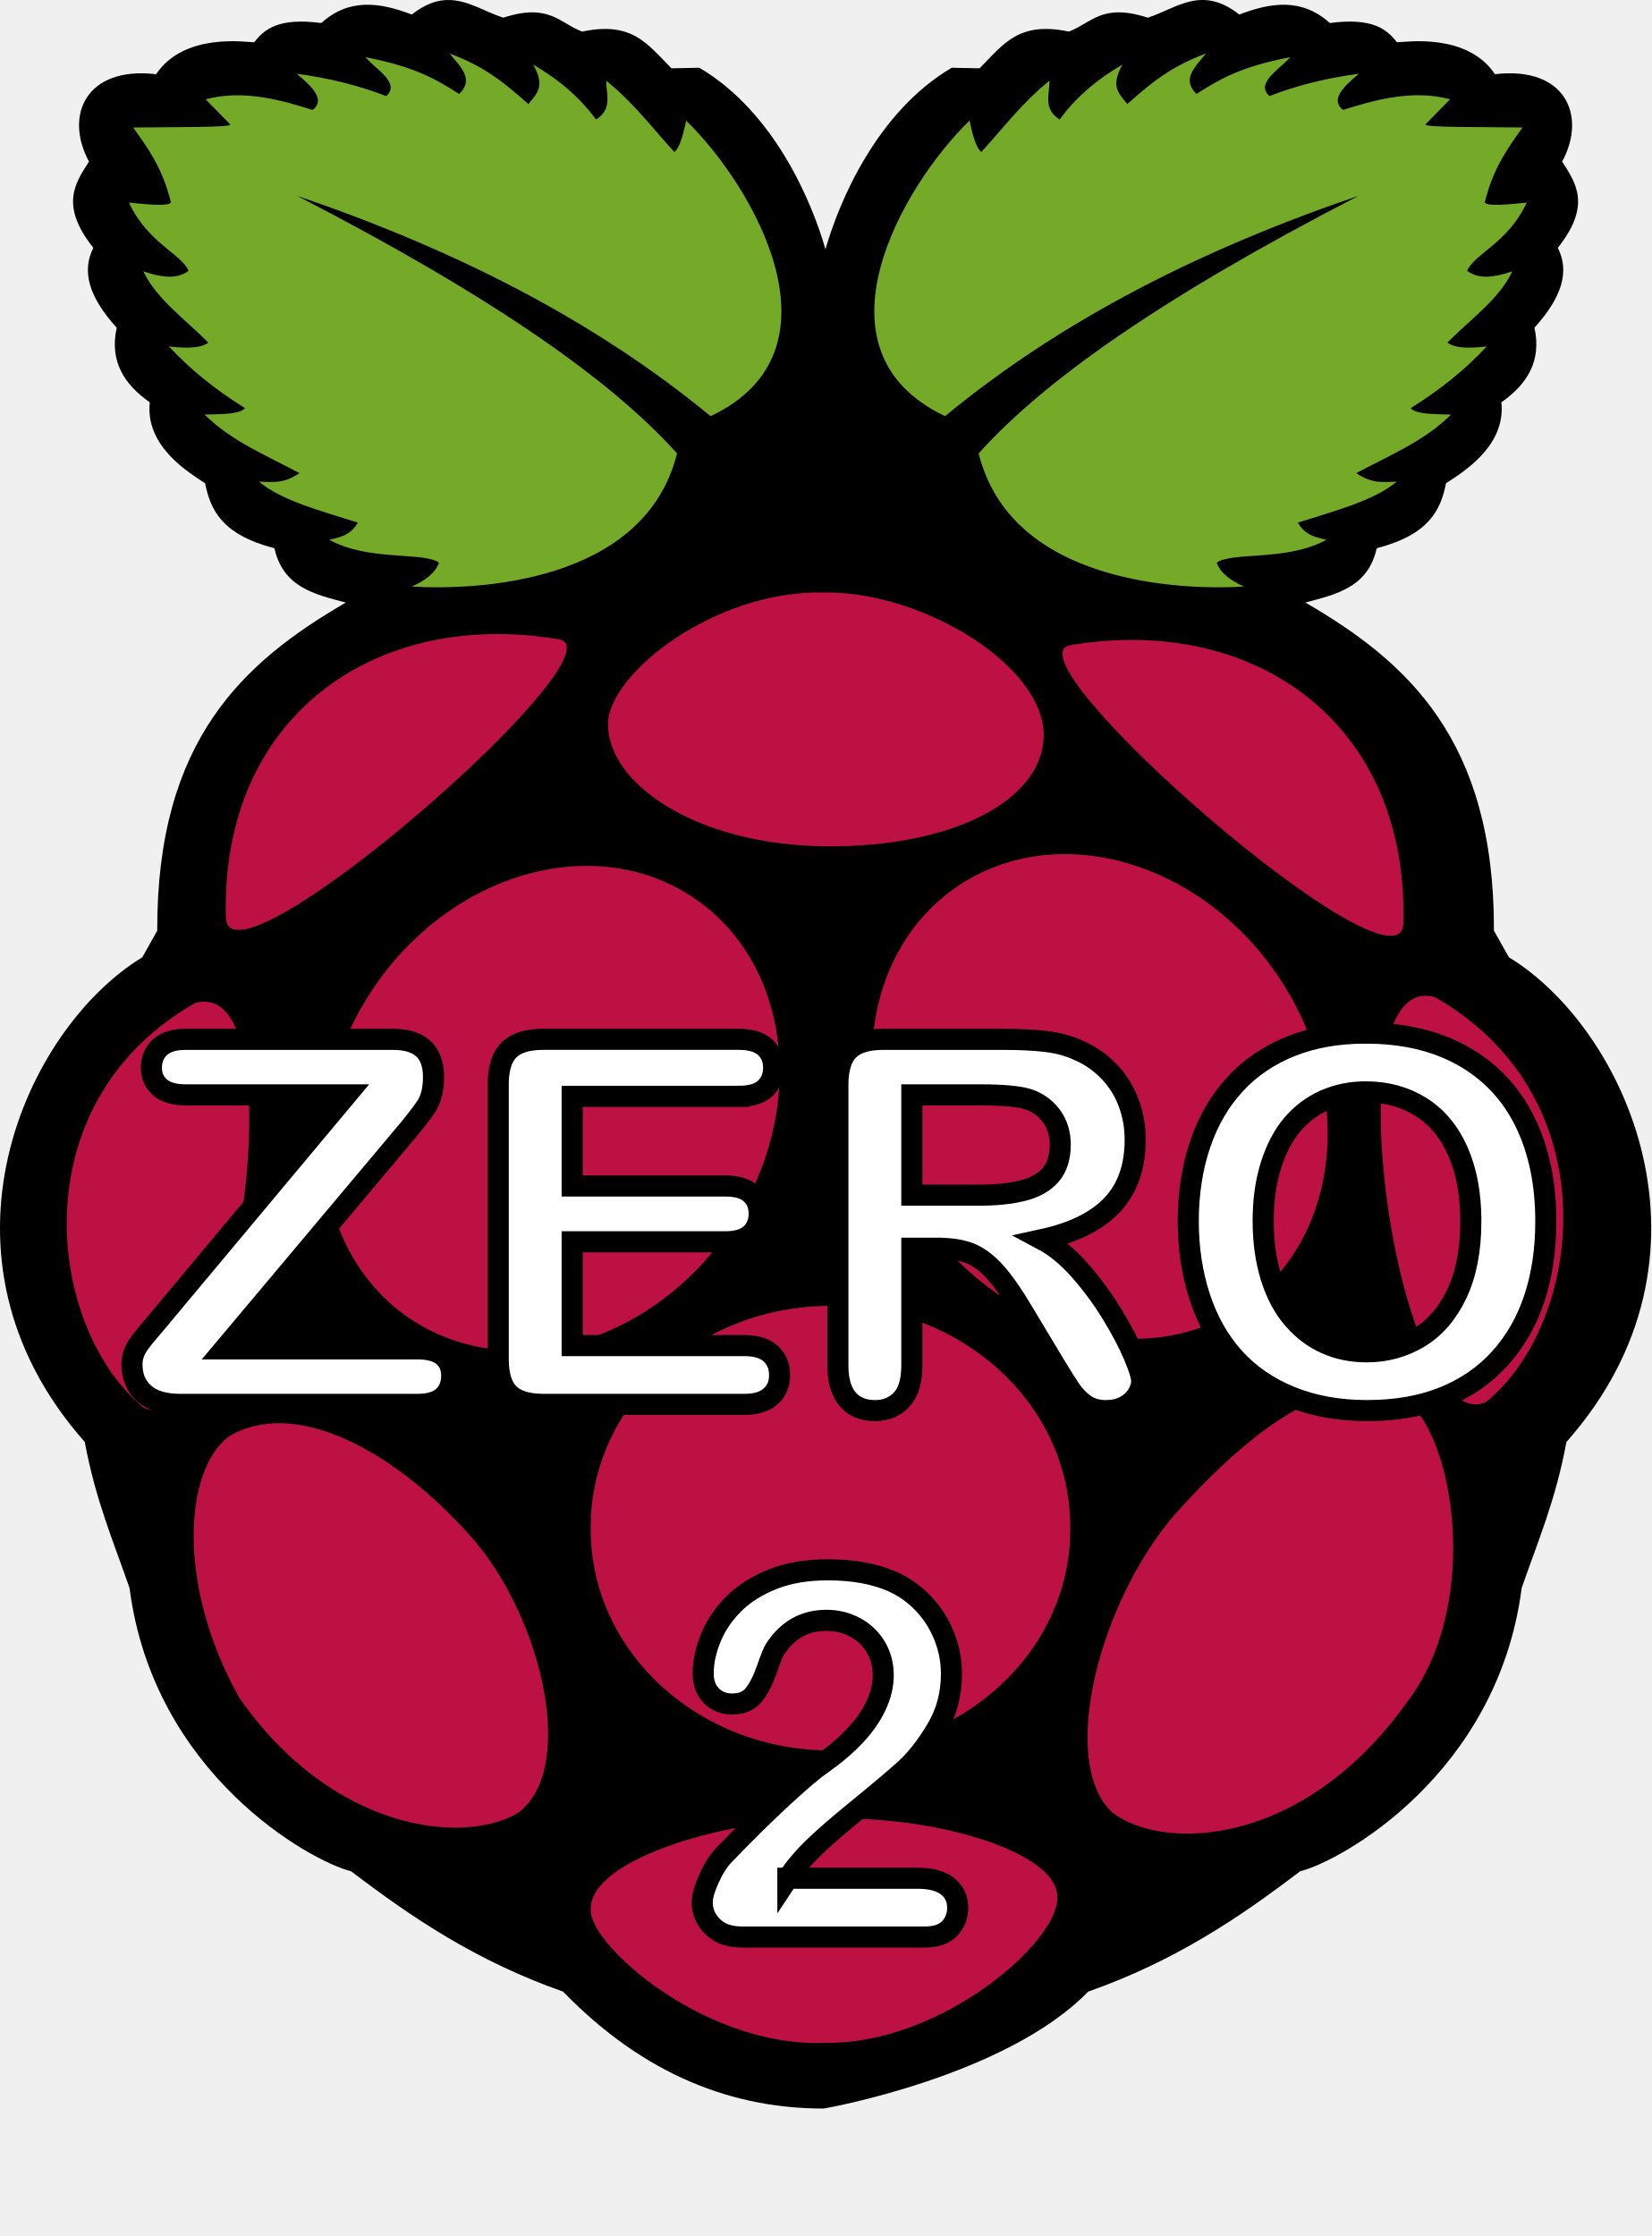
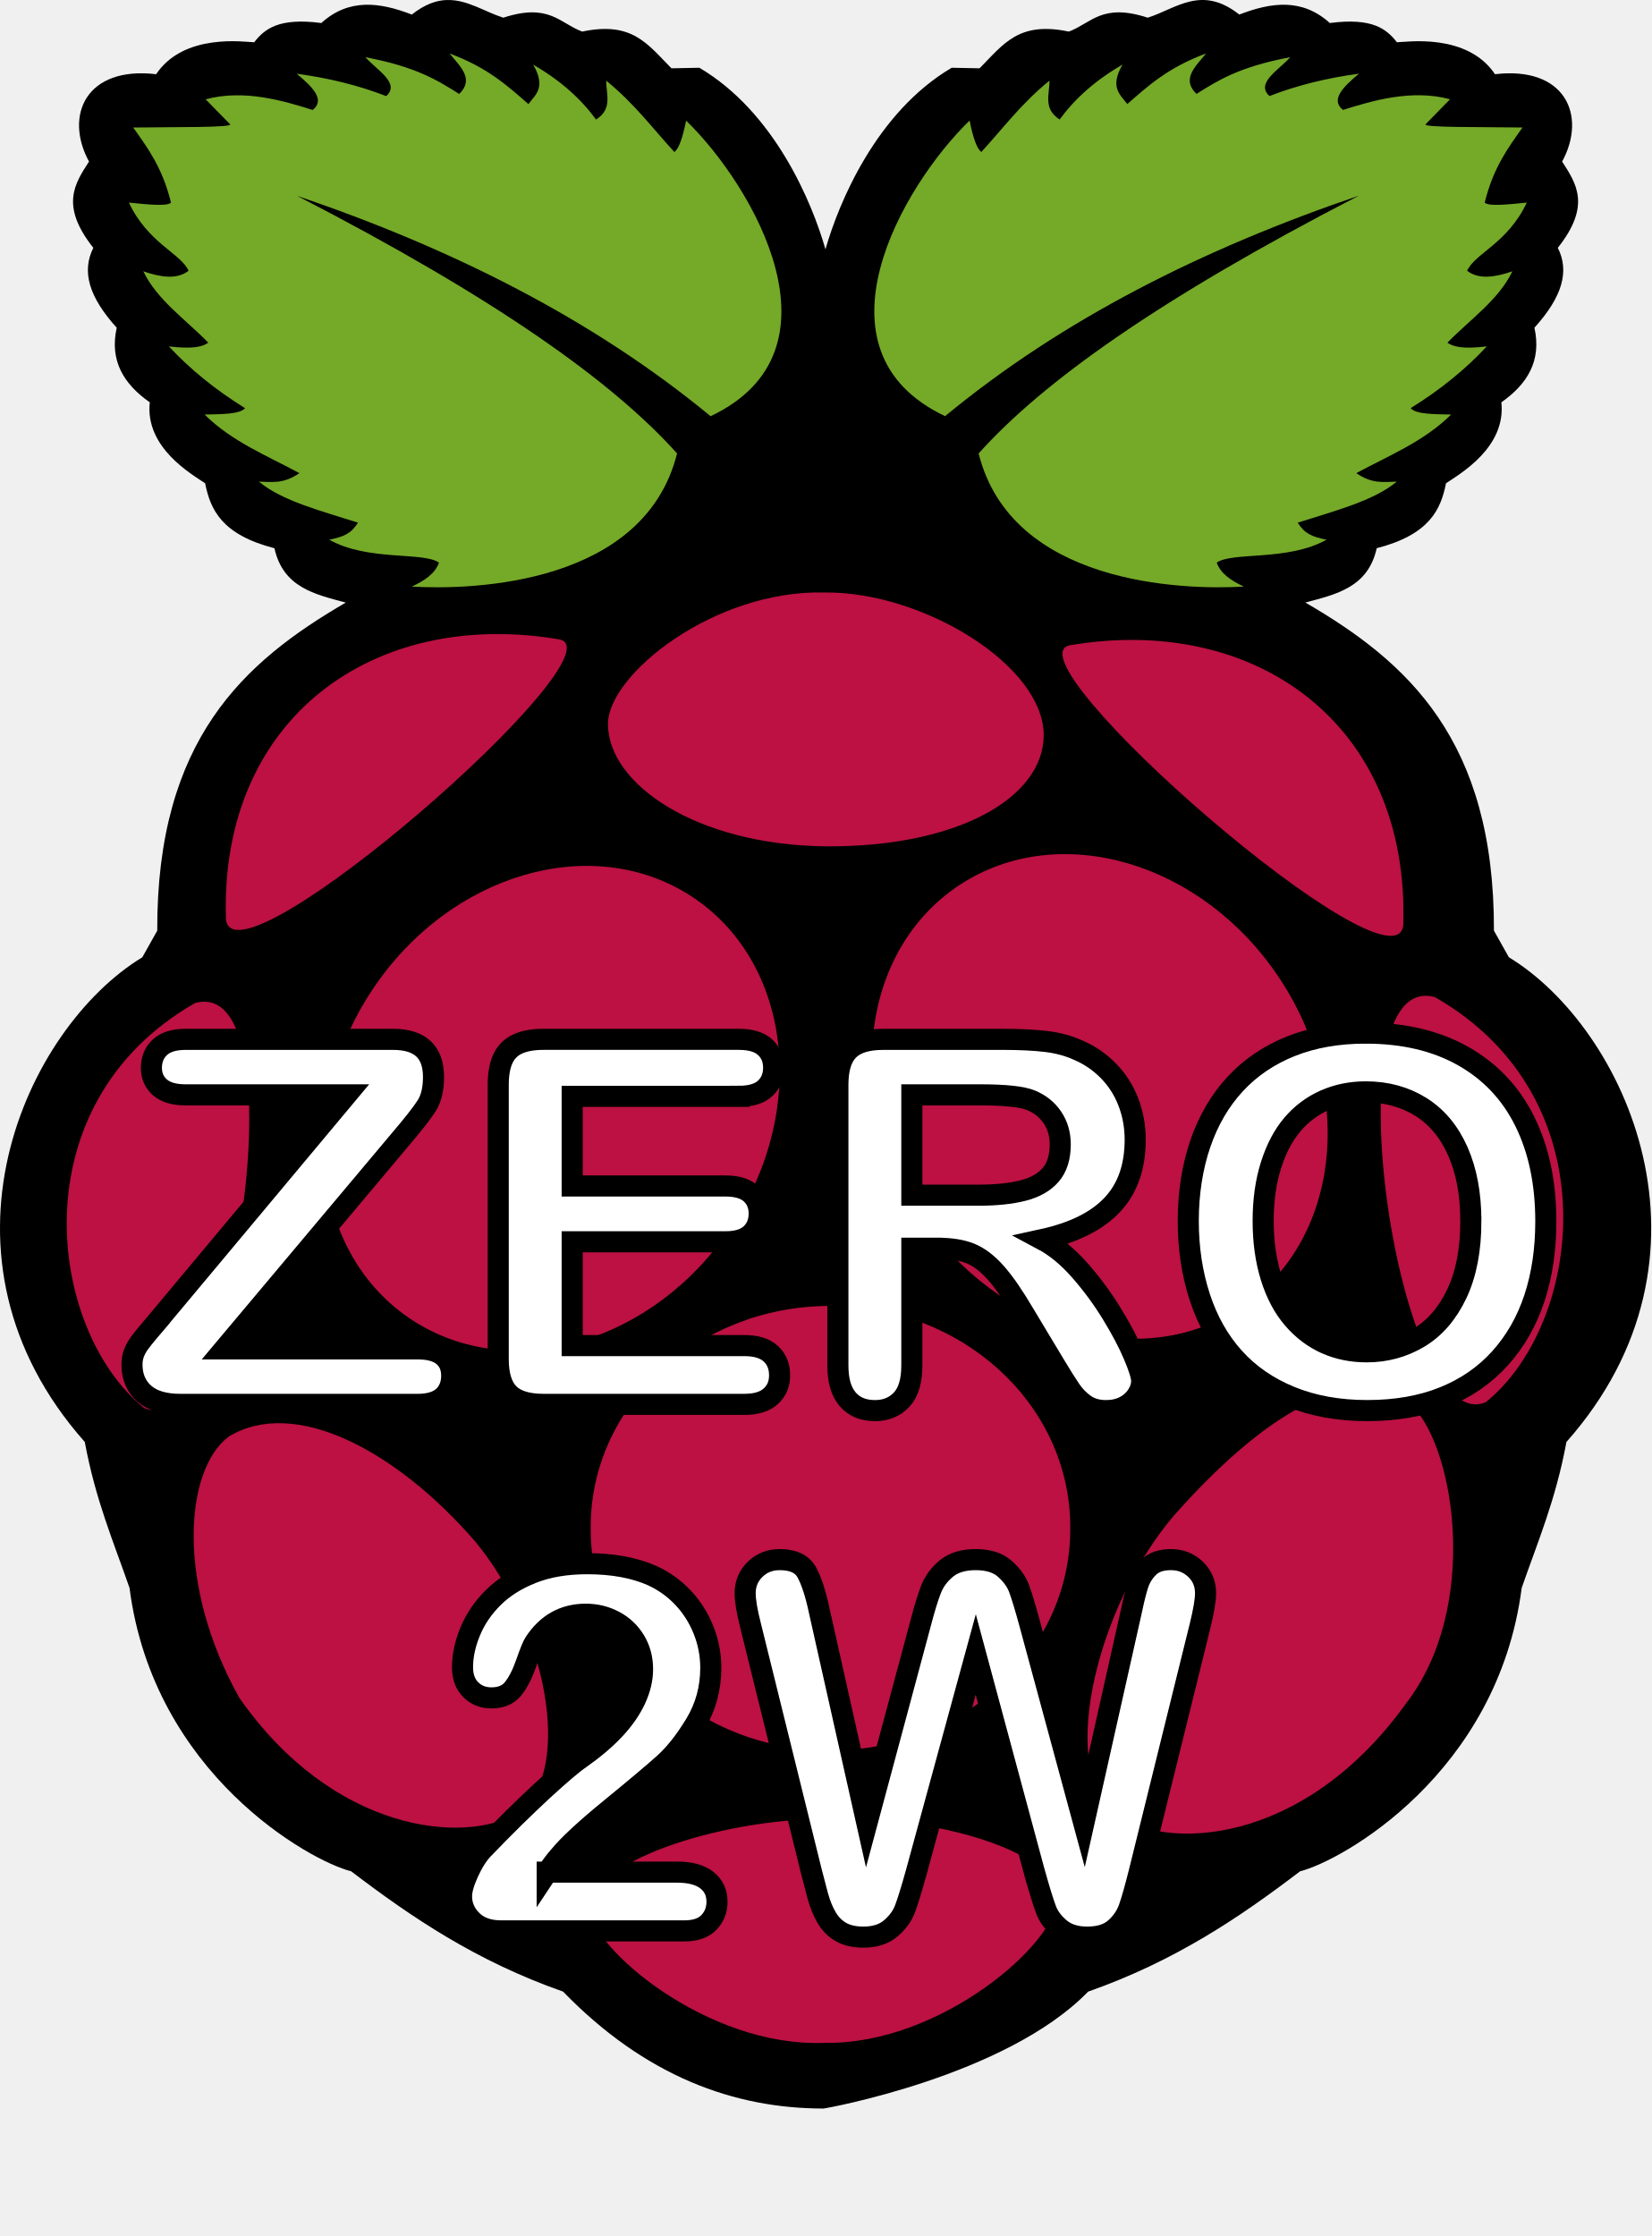
<svg xmlns="http://www.w3.org/2000/svg" id="Layer_1" data-name="Layer 1" width="626.3" height="848.14" viewBox="0 0 626.3 848.14">
  <g id="Layer_1-2" data-name="Layer 1">
    <g id="Layer_11" data-name="Layer 11">
      <g>
        <path d="M169.54,0c-4.04.12-8.4,1.62-13.34,5.52-12.1-4.67-23.84-6.29-34.33,3.21-16.2-2.1-21.47,2.24-25.46,7.3-3.56-.07-26.62-3.66-37.19,12.12-26.57-3.14-34.97,15.63-25.46,33.14-5.43,8.4-11.05,16.7,1.64,32.72-4.49,8.92-1.71,18.6,8.87,30.31-2.79,12.54,2.7,21.39,12.54,28.29-1.84,17.16,15.74,27.14,20.99,30.7,2.02,10,6.22,19.44,26.29,24.65,3.31,14.9,15.38,17.48,27.07,20.6-38.62,22.45-71.74,51.99-71.52,124.46l-5.66,10.09c-44.29,26.93-84.13,113.49-21.82,183.85,4.07,22.02,10.89,37.84,16.97,55.35,9.09,70.55,68.41,103.58,84.06,107.49,22.93,17.46,47.34,34.03,80.39,45.64,31.15,32.12,64.9,44.37,98.83,44.35.5,0,69.18-12.22,100.33-44.35,33.04-11.61,57.46-28.18,80.39-45.64,15.65-3.91,74.97-36.94,84.05-107.49,6.08-17.51,12.9-33.33,16.97-55.35,62.3-70.36,22.46-156.93-21.83-183.86l-5.67-10.09c.23-72.47-32.9-102.01-71.52-124.46,11.68-3.13,23.75-5.7,27.06-20.6,20.08-5.22,24.28-14.65,26.29-24.65,5.25-3.55,22.83-13.53,20.99-30.7,9.84-6.9,15.33-15.75,12.54-28.29,10.58-11.71,13.36-21.39,8.87-30.31,12.69-16.01,7.06-24.31,1.64-32.71,9.51-17.51,1.12-36.29-25.47-33.14-10.57-15.77-33.62-12.19-37.19-12.12-3.99-5.06-9.25-9.4-25.46-7.3-10.49-9.5-22.23-7.88-34.33-3.21-14.37-11.34-23.88-2.25-34.74,1.19-17.4-5.69-21.38,2.1-29.93,5.27-18.97-4.01-24.74,4.72-33.84,13.93l-10.58-.21c-28.62,16.87-42.84,51.21-47.88,68.87-5.04-17.66-19.23-52-47.84-68.87l-10.58.21c-9.11-9.21-14.87-17.94-33.85-13.93-8.55-3.17-12.52-10.96-29.93-5.27C183.77,4.45,177.21-.23,169.5.01" />
        <path d="M112.56,74.21c75.93,39.15,120.07,70.81,144.25,97.78-12.38,49.64-76.99,51.9-100.61,50.51,4.84-2.25,8.87-4.95,10.3-9.09-5.93-4.21-26.95-.45-41.62-8.69,5.64-1.17,8.27-2.31,10.91-6.47-13.86-4.42-28.8-8.23-37.58-15.56,4.74.06,9.16,1.06,15.35-3.23-12.42-6.69-25.67-12-35.96-22.22,6.42-.16,13.34-.06,15.35-2.42-11.36-7.04-20.95-14.87-28.89-23.43,8.98,1.08,12.78.15,14.95-1.41-8.59-8.8-19.46-16.23-24.65-27.07,6.67,2.3,12.77,3.18,17.17-.2-2.92-6.59-15.43-10.47-22.63-25.86,7.02.68,14.47,1.53,15.96,0-3.26-13.28-8.85-20.75-14.34-28.48,15.03-.22,37.8.06,36.77-1.21l-9.29-9.49c14.68-3.95,29.7.63,40.61,4.04,4.9-3.86-.09-8.75-6.06-13.74,12.48,1.67,23.75,4.53,33.94,8.48,5.44-4.91-3.54-9.83-7.88-14.75,19.28,3.66,27.44,8.8,35.56,13.94,5.89-5.64.34-10.44-3.64-15.35,14.53,5.38,22.02,12.33,29.9,19.19,2.67-3.61,6.79-6.25,1.82-14.95,10.32,5.95,18.09,12.96,23.84,20.81,6.39-4.07,3.8-9.62,3.84-14.75,10.73,8.72,17.53,18.01,25.86,27.07,1.68-1.22,3.15-5.37,4.45-11.92,25.58,24.82,61.73,87.34,9.29,112.13-44.63-36.81-97.94-63.57-157.01-83.64h.02" fill="#75a928" />
        <path d="M515.44,74.21c-75.92,39.15-120.06,70.81-144.24,97.78,12.38,49.64,76.99,51.9,100.61,50.51-4.84-2.25-8.87-4.95-10.3-9.09,5.93-4.21,26.95-.45,41.62-8.69-5.64-1.17-8.27-2.31-10.91-6.47,13.86-4.42,28.8-8.23,37.58-15.56-4.74.06-9.16,1.06-15.35-3.23,12.42-6.69,25.67-12,35.96-22.22-6.42-.16-13.34-.06-15.35-2.42,11.36-7.04,20.95-14.87,28.89-23.43-8.99,1.08-12.78.15-14.95-1.41,8.59-8.8,19.46-16.23,24.65-27.07-6.67,2.3-12.78,3.18-17.17-.2,2.92-6.59,15.43-10.47,22.63-25.86-7.02.68-14.47,1.53-15.96,0,3.27-13.28,8.86-20.75,14.34-28.49-15.03-.22-37.8.06-36.77-1.21l9.29-9.5c-14.68-3.95-29.7.64-40.61,4.04-4.9-3.86.09-8.75,6.06-13.74-12.47,1.66-23.75,4.53-33.94,8.48-5.45-4.91,3.54-9.83,7.88-14.75-19.28,3.66-27.44,8.8-35.56,13.94-5.89-5.64-.34-10.44,3.64-15.35-14.53,5.38-22.02,12.33-29.9,19.19-2.67-3.61-6.79-6.25-1.82-14.95-10.32,5.95-18.09,12.96-23.84,20.81-6.39-4.07-3.8-9.63-3.84-14.75-10.73,8.72-17.53,18.01-25.86,27.07-1.68-1.22-3.15-5.37-4.45-11.92-25.58,24.82-61.73,87.34-9.29,112.13,44.61-36.82,97.91-63.57,156.98-83.64h0" fill="#75a928" />
        <path d="M405.95,579.65c.26,46.32-40.24,84.07-90.47,84.31s-91.17-37.11-91.43-83.43v-.88c-.26-46.32,40.24-84.06,90.47-84.31,50.23-.24,91.16,37.11,91.43,83.43v.88" fill="#bc1142" />
        <path d="M262.38,340.07c37.69,24.69,44.48,80.66,15.17,125-29.31,44.35-83.61,60.28-121.3,35.59-37.69-24.69-44.48-80.66-15.17-125,29.31-44.35,83.61-60.28,121.3-35.59" fill="#bc1142" />
        <path d="M364.09,335.6c-37.68,24.69-44.48,80.66-15.17,125,29.31,44.35,83.61,60.28,121.3,35.59s44.48-80.66,15.17-125c-29.3-44.34-83.61-60.28-121.3-35.59" fill="#bc1142" />
        <path d="M74.03,380.44c40.69-10.91,13.74,168.33-19.37,153.62-36.42-29.29-48.14-115.07,19.37-153.62" fill="#bc1142" />
        <path d="M544.23,378.2c-40.69-10.9-13.74,168.34,19.37,153.63,36.42-29.29,48.14-115.08-19.37-153.63" fill="#bc1142" />
        <path d="M405.98,244.73c70.22-11.86,128.64,29.86,126.29,106-2.31,29.19-152.15-101.65-126.29-106" fill="#bc1142" />
        <path d="M211.98,242.5c-70.22-11.86-128.64,29.87-126.29,106,2.31,29.19,152.16-101.66,126.29-106" fill="#bc1142" />
        <path d="M312.84,224.74c-41.91-1.09-82.13,31.1-82.23,49.78-.11,22.69,33.14,45.92,82.51,46.51,50.42.36,82.6-18.6,82.76-42.01.19-26.53-45.86-54.69-83.05-54.28h0" fill="#bc1142" />
        <path d="M315.4,690.01c36.54-1.6,85.57,11.77,85.66,29.5.61,17.21-44.46,56.11-88.09,55.36-45.18,1.95-89.48-37.01-88.9-50.51-.68-19.8,55.01-35.25,91.32-34.35" fill="#bc1142" />
        <path d="M180.44,584.95c26.01,31.34,37.87,86.4,16.16,102.63-20.54,12.39-70.41,7.29-105.86-43.64-23.91-42.74-20.83-86.22-4.04-99,25.1-15.29,63.89,5.37,93.74,40h0" fill="#bc1142" />
        <path d="M445.15,575.01c-28.15,32.97-43.82,93.1-23.29,112.46,19.63,15.05,72.34,12.94,111.26-41.07,28.27-36.28,18.8-96.87,2.65-112.95-23.99-18.55-58.42,5.19-90.63,41.56h0" fill="#bc1142" />
      </g>
    </g>
  </g>
  <g id="Layer_8" data-name="Layer 8">
    <g id="Text_Outline" data-name="Text Outline">
      <g>
        <path d="M60.35,500.39l71.12-85.1h-61.11c-4.28,0-7.51-.94-9.68-2.83-2.17-1.89-3.26-4.38-3.26-7.46s1.09-5.81,3.26-7.79,5.4-2.97,9.68-2.97h78.77c10.2,0,15.3,4.75,15.3,14.26,0,4.53-.85,8.16-2.55,10.86-1.7,2.71-5.13,7.08-10.29,13.13l-66.49,79.15h73.29c4.34,0,7.59.9,9.73,2.69s3.21,4.3,3.21,7.51-1.07,5.98-3.21,7.93-5.38,2.93-9.73,2.93h-89.91c-6.11,0-10.71-1.37-13.79-4.11-3.09-2.74-4.63-6.41-4.63-11,0-1.57.25-3.02.76-4.34.5-1.32,1.18-2.56,2.03-3.73s2.03-2.64,3.54-4.44c1.51-1.79,2.83-3.35,3.97-4.67v-.02h0Z" fill="#fff" stroke="#000" stroke-miterlimit="10" stroke-width="8" />
        <path d="M280.22,415.86h-63.19v34h58.18c4.28,0,7.48.96,9.59,2.88s3.16,4.46,3.16,7.6-1.04,5.71-3.12,7.7c-2.08,1.98-5.29,2.98-9.63,2.98h-58.18v39.38h65.36c4.41,0,7.73,1.02,9.96,3.07,2.23,2.05,3.35,4.77,3.35,8.17s-1.12,5.94-3.35,7.98c-2.24,2.05-5.56,3.07-9.96,3.07h-76.22c-6.11,0-10.5-1.35-13.18-4.06s-4.01-7.08-4.01-13.13v-104.08c0-4.03.6-7.32,1.79-9.87,1.2-2.55,3.07-4.41,5.62-5.57,2.55-1.17,5.81-1.75,9.78-1.75h74.05c4.47,0,7.79.99,9.96,2.97s3.26,4.58,3.26,7.79-1.09,5.9-3.26,7.89-5.49,2.97-9.96,2.97h0Z" fill="#fff" stroke="#000" stroke-miterlimit="10" stroke-width="8" />
        <path d="M355.68,473.47h-9.82v44.49c0,5.86-1.29,10.17-3.87,12.94s-5.95,4.16-10.11,4.16c-4.47,0-7.93-1.45-10.39-4.34-2.46-2.9-3.68-7.15-3.68-12.75v-106.54c0-6.04,1.35-10.42,4.06-13.13s7.08-4.06,13.13-4.06h45.62c6.3,0,11.68.27,16.15.8,4.47.54,8.5,1.62,12.09,3.26,4.34,1.83,8.18,4.44,11.52,7.84s5.87,7.35,7.6,11.85,2.6,9.27,2.6,14.31c0,10.33-2.91,18.58-8.74,24.75-5.82,6.17-14.66,10.55-26.49,13.13,4.97,2.64,9.73,6.55,14.26,11.71s8.58,10.66,12.14,16.48c3.56,5.82,6.33,11.08,8.31,15.77s2.98,7.92,2.98,9.68-.58,3.64-1.75,5.43-2.75,3.21-4.77,4.25c-2.02,1.04-4.34,1.56-6.99,1.56-3.15,0-5.79-.74-7.93-2.22-2.14-1.48-3.98-3.35-5.53-5.62-1.54-2.27-3.64-5.6-6.28-10.01l-11.24-18.7c-4.03-6.86-7.63-12.09-10.81-15.68s-6.41-6.04-9.68-7.37c-3.28-1.32-7.4-1.98-12.37-1.98h0ZM371.74,415.29h-25.88v38.06h25.12c6.74,0,12.4-.58,17-1.75,4.6-1.16,8.11-3.15,10.53-5.95,2.42-2.8,3.64-6.66,3.64-11.57,0-3.84-.98-7.23-2.93-10.15-1.95-2.93-4.66-5.12-8.12-6.56-3.28-1.38-9.73-2.08-19.36-2.08h0Z" fill="#fff" stroke="#000" stroke-miterlimit="10" stroke-width="8" />
        <path d="M518.04,391.87c14.36,0,26.68,2.91,36.98,8.74,10.29,5.82,18.09,14.1,23.38,24.84s7.93,23.34,7.93,37.83c0,10.71-1.45,20.43-4.34,29.18-2.9,8.75-7.24,16.34-13.03,22.76-5.79,6.42-12.91,11.33-21.34,14.73-8.44,3.4-18.1,5.1-29,5.1s-20.53-1.75-29.09-5.24-15.71-8.42-21.44-14.78c-5.73-6.36-10.06-14.01-12.99-22.95s-4.39-18.61-4.39-29,1.53-20.4,4.58-29.28,7.48-16.43,13.27-22.67c5.79-6.23,12.84-11,21.16-14.31,8.31-3.31,17.76-4.96,28.33-4.96h0ZM557.89,463.08c0-10.14-1.64-18.92-4.91-26.35-3.28-7.43-7.95-13.05-14.03-16.86s-13.05-5.71-20.92-5.71c-5.61,0-10.78,1.06-15.54,3.16-4.75,2.11-8.85,5.18-12.28,9.21-3.43,4.03-6.14,9.18-8.12,15.44-1.98,6.27-2.97,13.3-2.97,21.11s.99,14.99,2.97,21.34c1.98,6.36,4.78,11.63,8.41,15.82,3.62,4.19,7.78,7.32,12.47,9.4,4.69,2.08,9.84,3.12,15.44,3.12,7.18,0,13.77-1.79,19.79-5.38,6.01-3.59,10.8-9.13,14.36-16.62s5.34-16.72,5.34-27.67h0Z" fill="#fff" stroke="#000" stroke-miterlimit="10" stroke-width="8" />
      </g>
-       <path d="M298.84,712.44h49.3c4.91,0,8.66,1.01,11.24,3.02,2.58,2.02,3.87,4.75,3.87,8.22,0,3.09-1.02,5.7-3.07,7.84-2.05,2.14-5.15,3.21-9.3,3.21h-69.51c-4.72,0-8.41-1.31-11.05-3.92-2.64-2.61-3.97-5.68-3.97-9.21,0-2.27.85-5.27,2.55-9.02s3.56-6.69,5.57-8.83c8.37-8.69,15.93-16.13,22.67-22.34,6.74-6.2,11.55-10.28,14.45-12.23,5.16-3.65,9.46-7.32,12.89-11,3.43-3.68,6.04-7.46,7.84-11.33,1.79-3.87,2.69-7.67,2.69-11.38,0-4.03-.96-7.63-2.88-10.81s-4.53-5.65-7.84-7.41c-3.31-1.76-6.91-2.64-10.81-2.64-8.25,0-14.73,3.62-19.46,10.86-.63.94-1.69,3.53-3.16,7.75-1.48,4.22-3.15,7.46-5.01,9.73-1.86,2.27-4.58,3.4-8.17,3.4-3.15,0-5.76-1.04-7.84-3.12s-3.12-4.91-3.12-8.5c0-4.34.98-8.88,2.93-13.6,1.95-4.72,4.86-9,8.74-12.84,3.87-3.84,8.78-6.94,14.73-9.3s12.92-3.54,20.92-3.54c9.63,0,17.85,1.51,24.65,4.53,4.41,2.02,8.28,4.79,11.62,8.31,3.34,3.53,5.93,7.6,7.79,12.23,1.86,4.63,2.79,9.43,2.79,14.4,0,7.81-1.94,14.91-5.81,21.3s-7.83,11.4-11.85,15.02c-4.03,3.62-10.78,9.3-20.26,17.05-9.48,7.74-15.98,13.76-19.5,18.04-1.51,1.7-3.05,3.75-4.63,6.14v-.03Z" fill="#fff" stroke="#000" stroke-miterlimit="10" stroke-width="8" />
+       <g>
+         <path d="M207.55,710.12h49.3c4.91,0,8.66,1.01,11.24,3.02,2.58,2.02,3.87,4.75,3.87,8.22,0,3.09-1.02,5.7-3.07,7.84-2.05,2.14-5.15,3.21-9.3,3.21h-69.51c-4.72,0-8.41-1.31-11.05-3.92-2.64-2.61-3.97-5.68-3.97-9.21,0-2.27.85-5.27,2.55-9.02s3.56-6.69,5.57-8.83c8.37-8.69,15.93-16.13,22.67-22.34,6.74-6.2,11.55-10.28,14.45-12.23,5.16-3.65,9.46-7.32,12.89-11,3.43-3.68,6.04-7.46,7.84-11.33,1.79-3.87,2.69-7.67,2.69-11.38,0-4.03-.96-7.63-2.88-10.81s-4.53-5.65-7.84-7.41c-3.31-1.76-6.91-2.64-10.81-2.64-8.25,0-14.73,3.62-19.46,10.86-.63.94-1.69,3.53-3.16,7.75-1.48,4.22-3.15,7.46-5.01,9.73-1.86,2.27-4.58,3.4-8.17,3.4-3.15,0-5.76-1.04-7.84-3.12s-3.12-4.91-3.12-8.5c0-4.34.98-8.88,2.93-13.6,1.95-4.72,4.86-9,8.74-12.84,3.87-3.84,8.78-6.94,14.73-9.3s12.92-3.54,20.92-3.54c9.63,0,17.85,1.51,24.65,4.53,4.41,2.02,8.28,4.79,11.62,8.31,3.34,3.53,5.93,7.6,7.79,12.23,1.86,4.63,2.79,9.43,2.79,14.4,0,7.81-1.94,14.91-5.81,21.3s-7.82,11.4-11.85,15.02-10.78,9.3-20.26,17.05c-9.48,7.74-15.98,13.76-19.5,18.04-1.51,1.7-3.05,3.75-4.63,6.14v-.03Z" fill="#fff" stroke="#000" stroke-miterlimit="10" stroke-width="8" />
+         <path d="M392.48,710.59l-22.38-83.02-22.67,83.02c-1.76,6.3-3.16,10.81-4.2,13.55s-2.85,5.19-5.43,7.37c-2.58,2.17-6.01,3.26-10.29,3.26-3.46,0-6.31-.65-8.55-1.94s-4.05-3.12-5.43-5.48c-1.39-2.36-2.52-5.16-3.4-8.41-.88-3.24-1.67-6.25-2.36-9.02l-23.05-93.22c-1.39-5.42-2.08-9.54-2.08-12.37,0-3.59,1.26-6.61,3.78-9.07s5.63-3.68,9.35-3.68c5.1,0,8.53,1.64,10.29,4.91,1.76,3.27,3.31,8.03,4.63,14.26l18.13,80.85,20.31-75.65c1.51-5.79,2.86-10.2,4.06-13.22,1.2-3.02,3.15-5.63,5.86-7.84,2.71-2.2,6.39-3.31,11.05-3.31s8.39,1.15,11,3.45,4.42,4.8,5.43,7.51c1.01,2.71,2.36,7.18,4.06,13.41l20.5,75.65,18.13-80.85c.88-4.22,1.71-7.52,2.5-9.92.79-2.39,2.14-4.53,4.06-6.42,1.92-1.89,4.71-2.83,8.36-2.83s6.75,1.21,9.3,3.64c2.55,2.42,3.83,5.46,3.83,9.11,0,2.58-.69,6.71-2.08,12.37l-23.04,93.22c-1.58,6.3-2.88,10.91-3.92,13.84s-2.8,5.49-5.29,7.7c-2.49,2.2-6,3.31-10.53,3.31-4.28,0-7.71-1.07-10.29-3.21-2.58-2.14-4.38-4.55-5.38-7.23-1.01-2.68-2.42-7.26-4.25-13.74h-.01Z" fill="#fff" stroke="#000" stroke-miterlimit="10" stroke-width="8" />
+       </g>
    </g>
  </g>
</svg>
